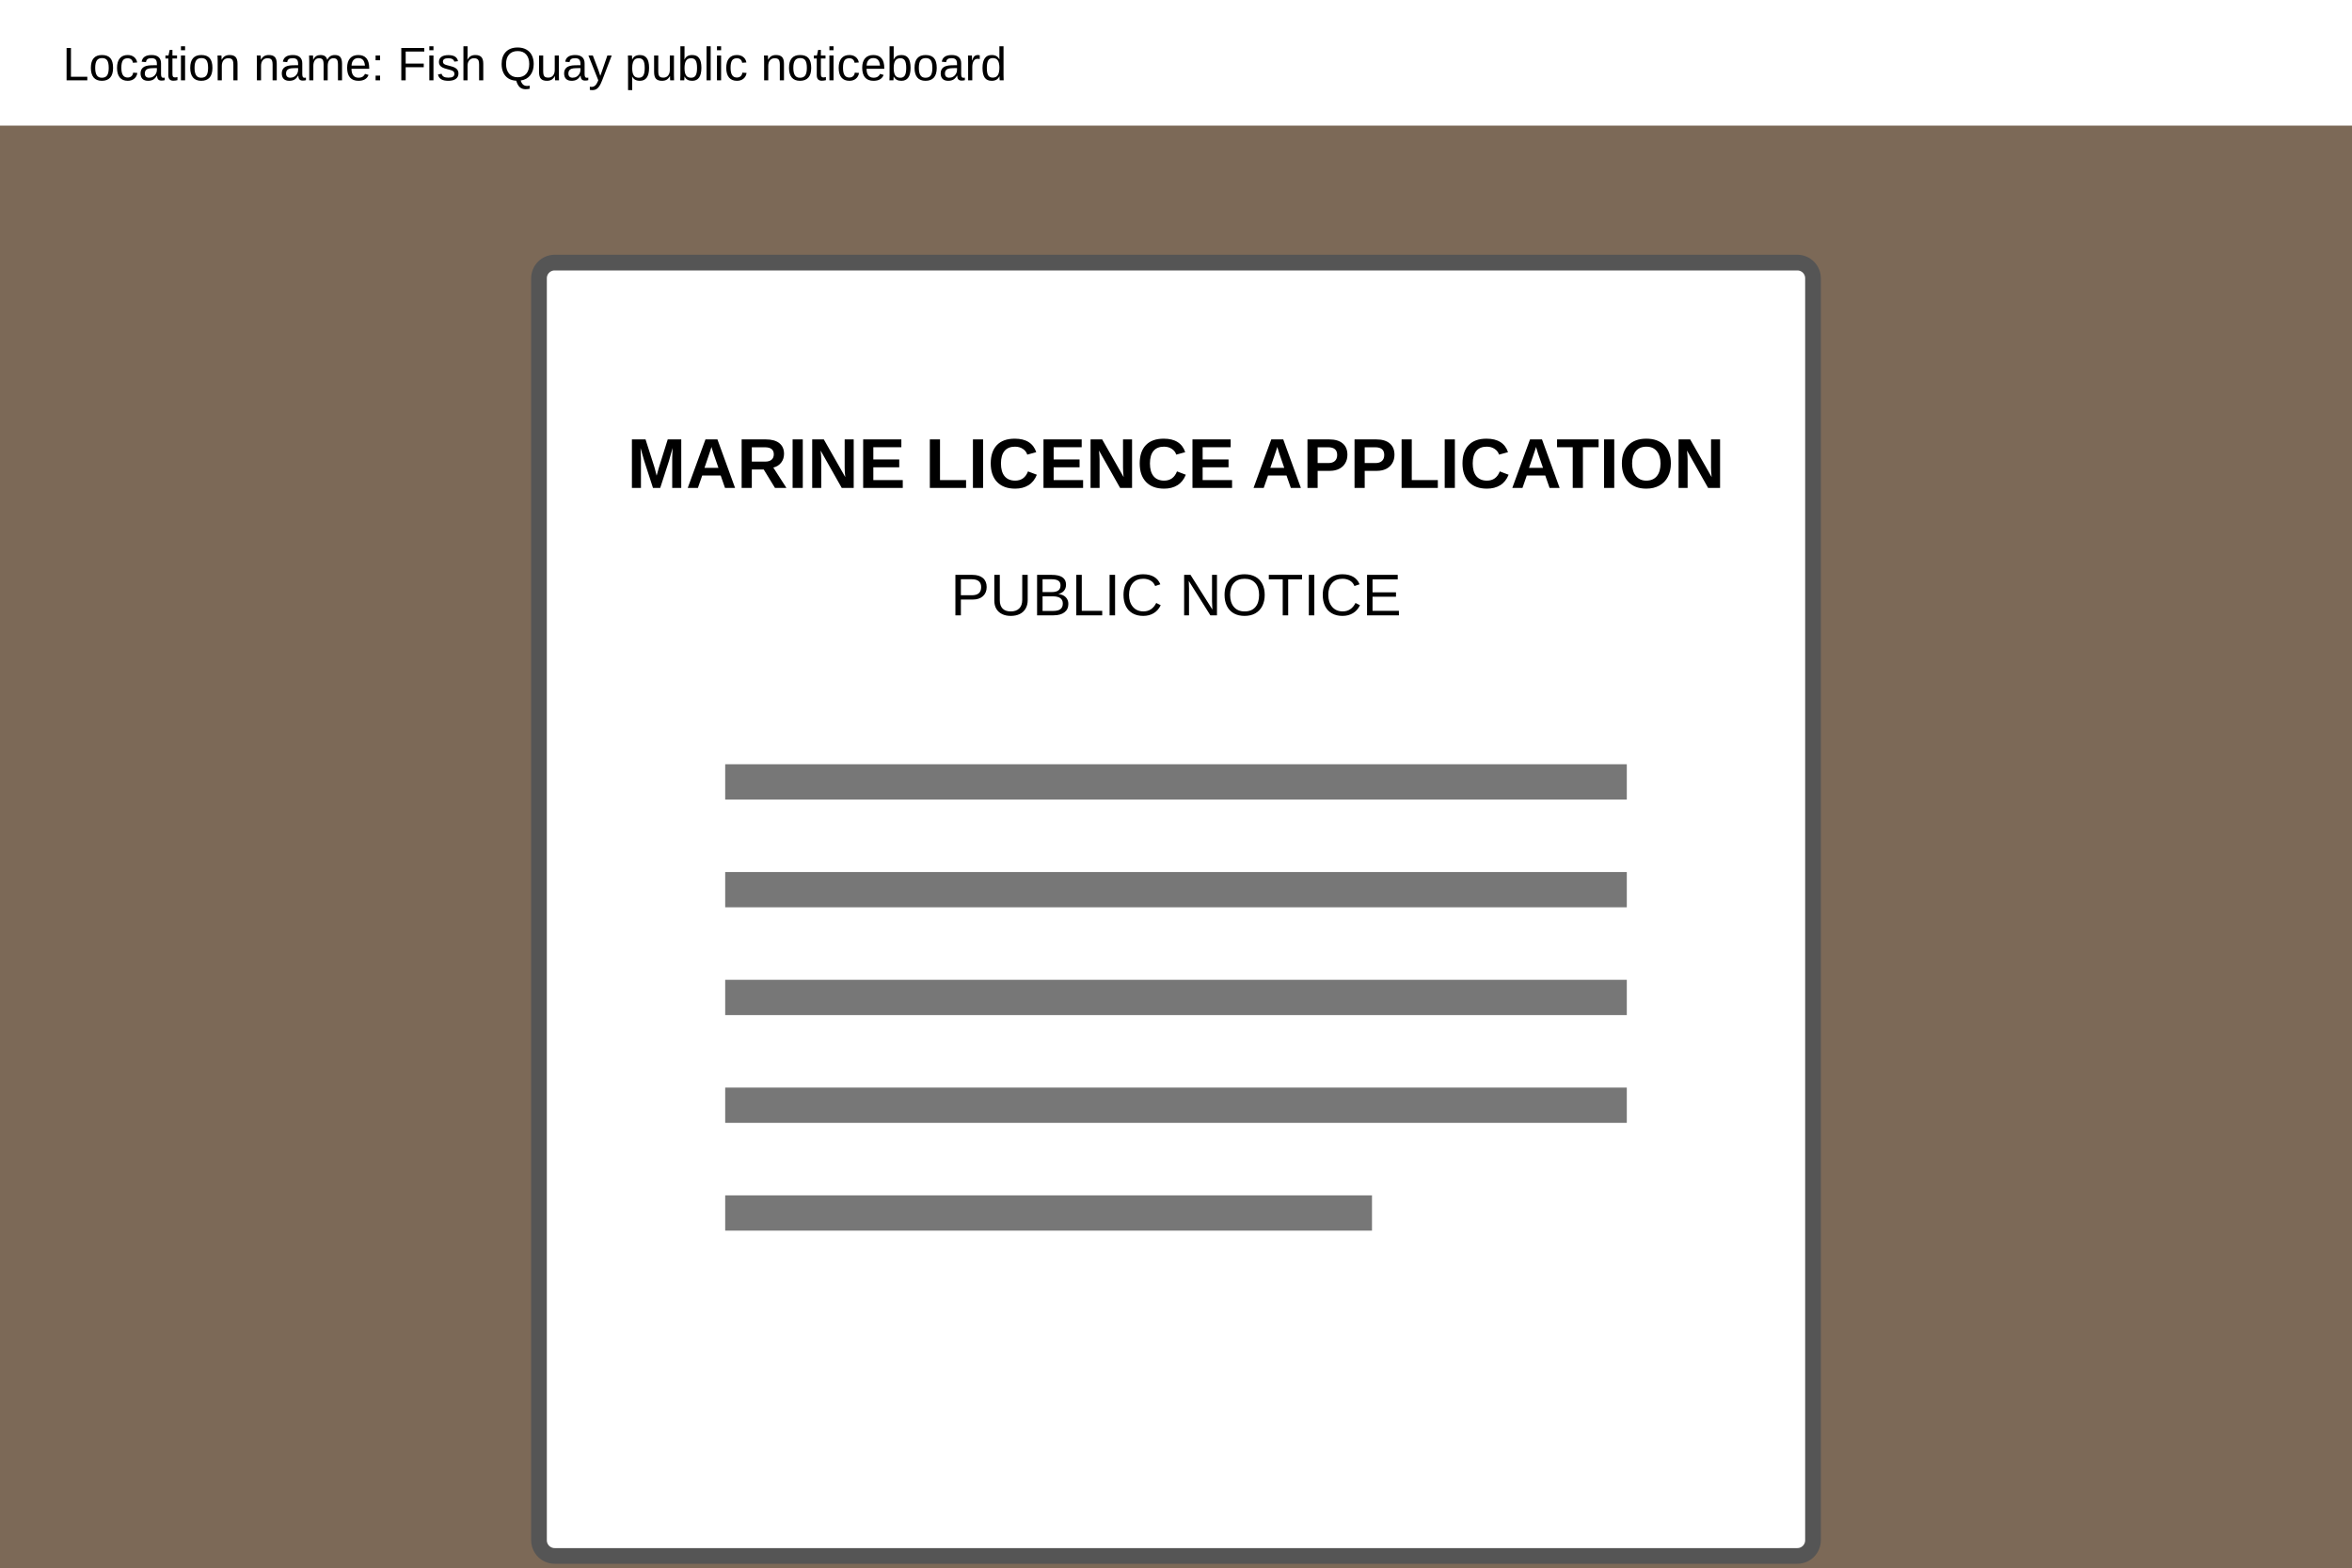
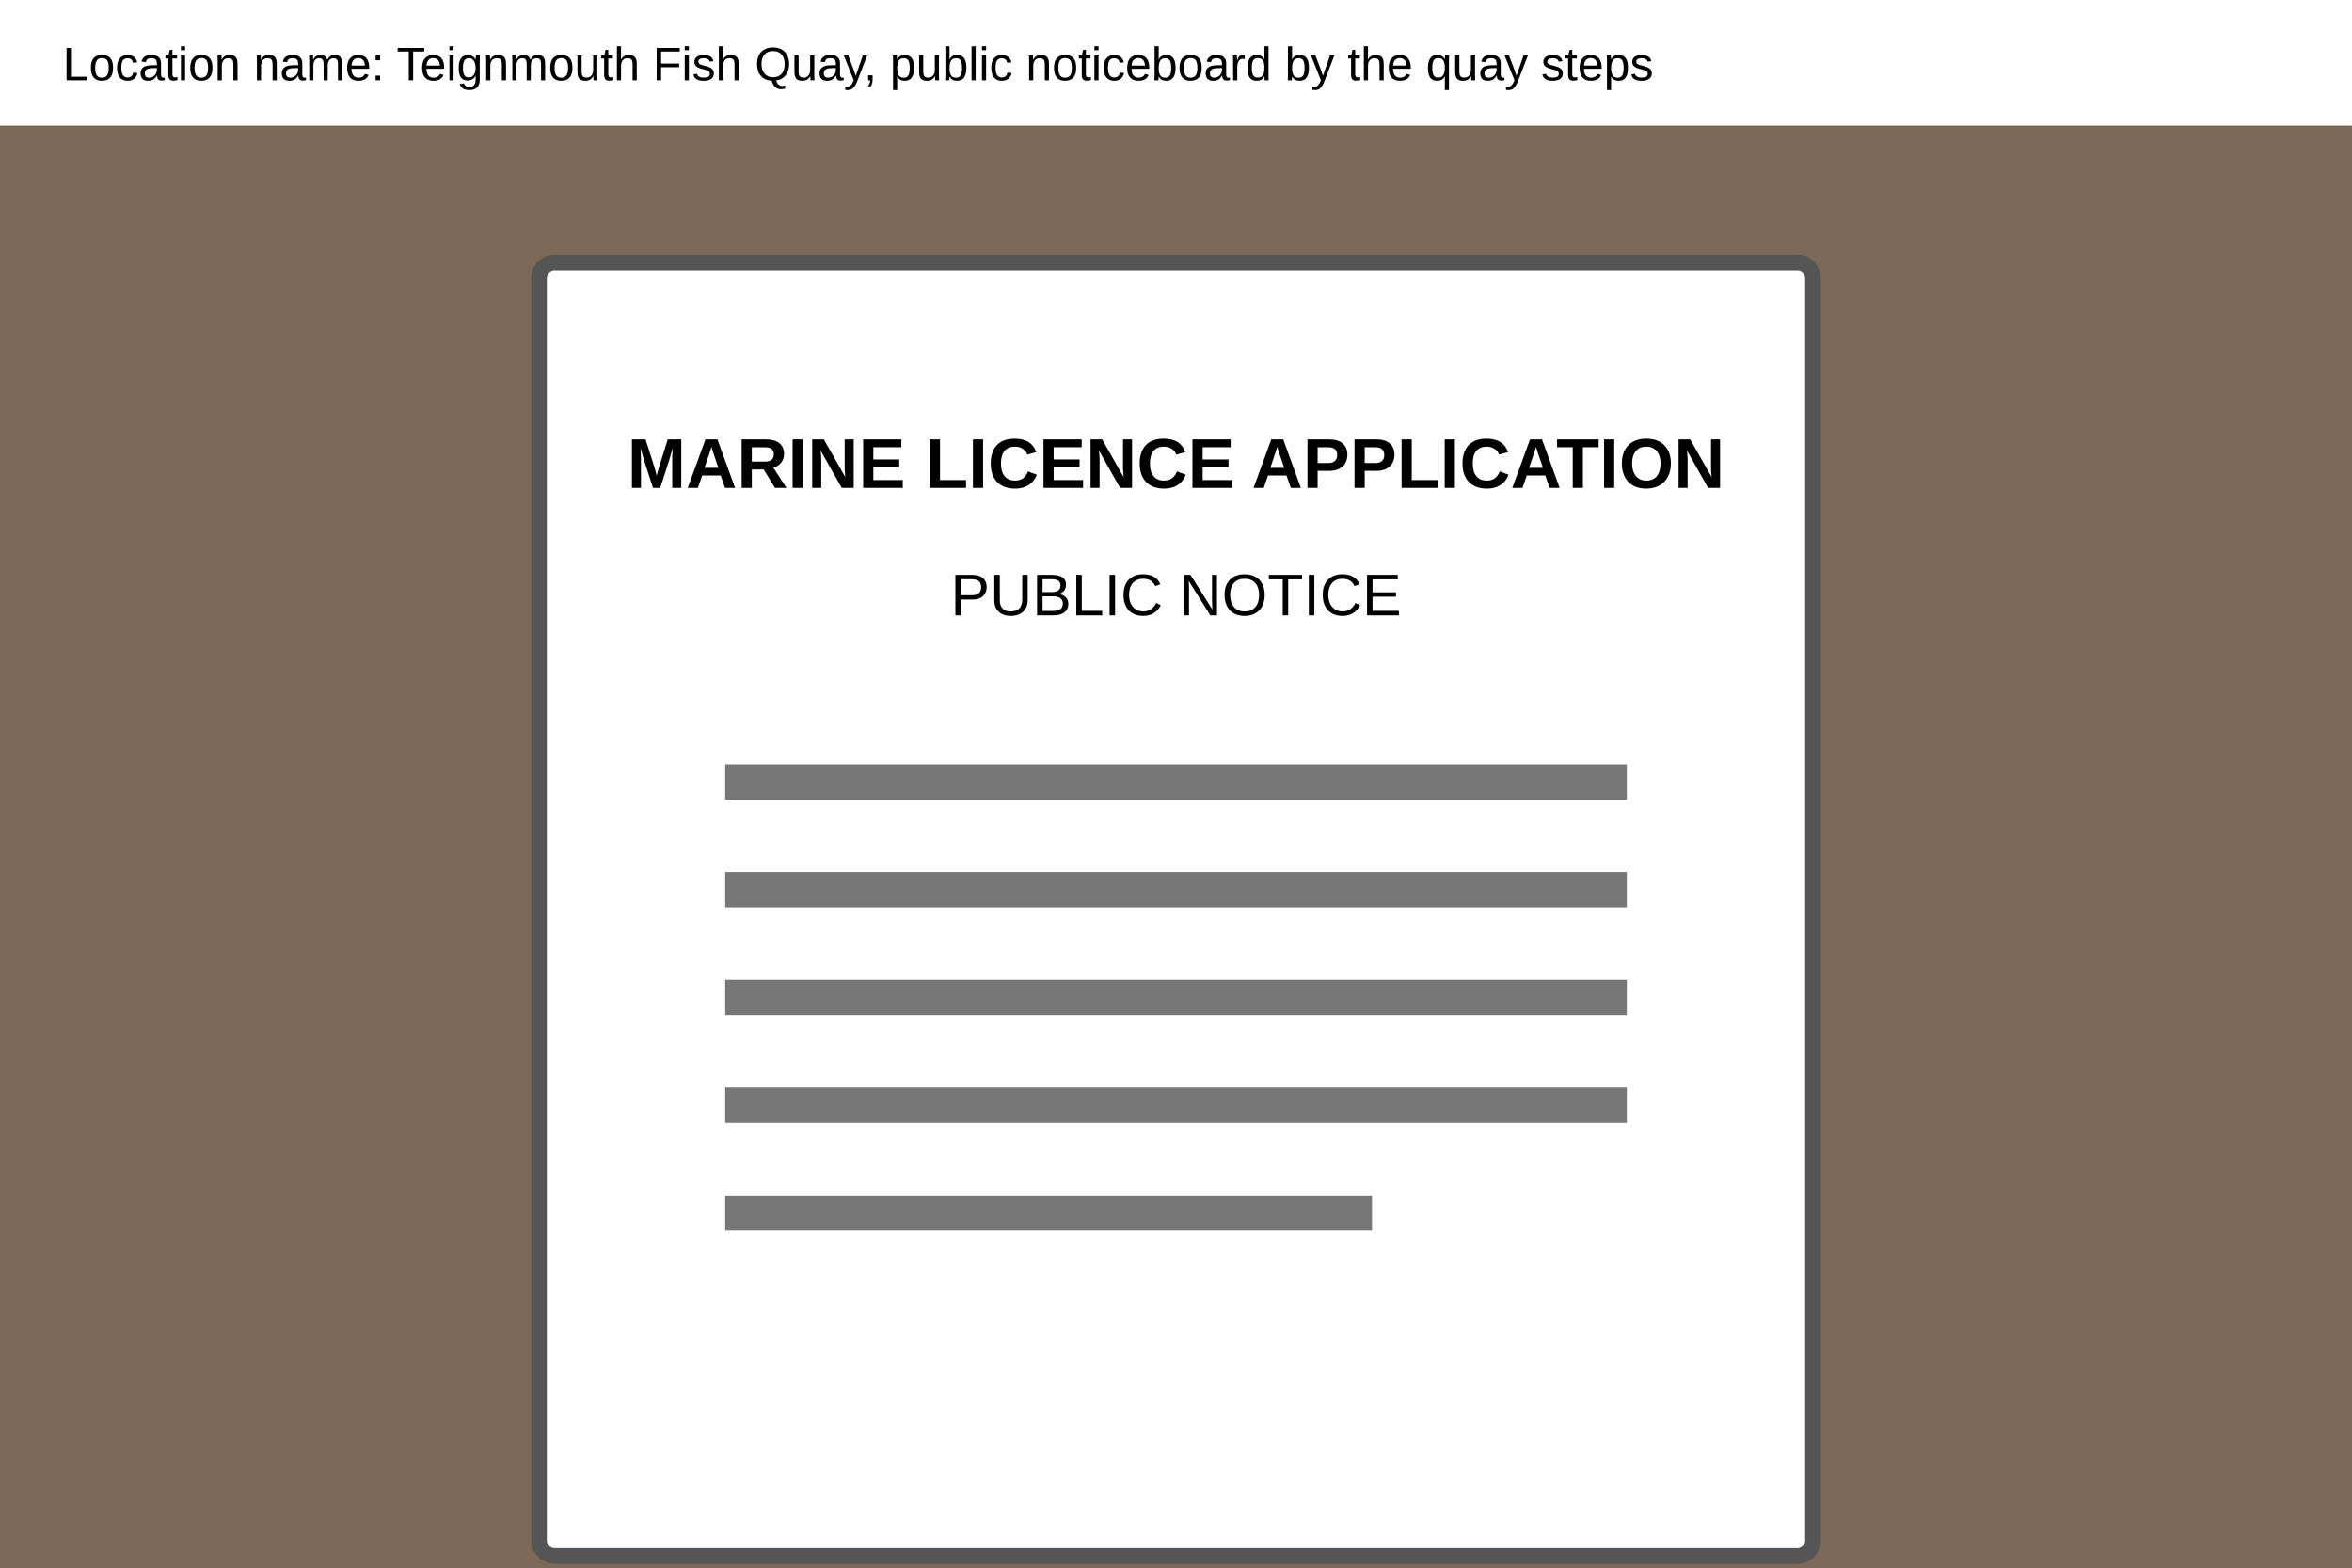
<svg xmlns="http://www.w3.org/2000/svg" width="1200" height="800" viewBox="0 0 1200 800">
  <g transform="translate(0 64)">
    <rect width="1200" height="800" fill="#7c6957" />
    <rect x="275" y="70" width="650" height="660" rx="8" fill="#fff" stroke="#555" stroke-width="8" />
    <text x="600" y="185" text-anchor="middle" font-family="Arial" font-size="36" font-weight="700">MARINE LICENCE APPLICATION</text>
    <text x="600" y="250" text-anchor="middle" font-family="Arial" font-size="30">PUBLIC NOTICE</text>
    <path d="M370 335h460M370 390h460M370 445h460M370 500h460M370 555h330" stroke="#777" stroke-width="18" />
  </g>
  <rect width="1200" height="64" fill="#fff" />
-   <text x="32" y="41" font-family="Arial" font-size="24">Location name: Fish Quay public noticeboard</text>
+   <text x="32" y="41" font-family="Arial" font-size="24">Location name: Teignmouth Fish Quay, public noticeboard by the quay steps</text>
</svg>
